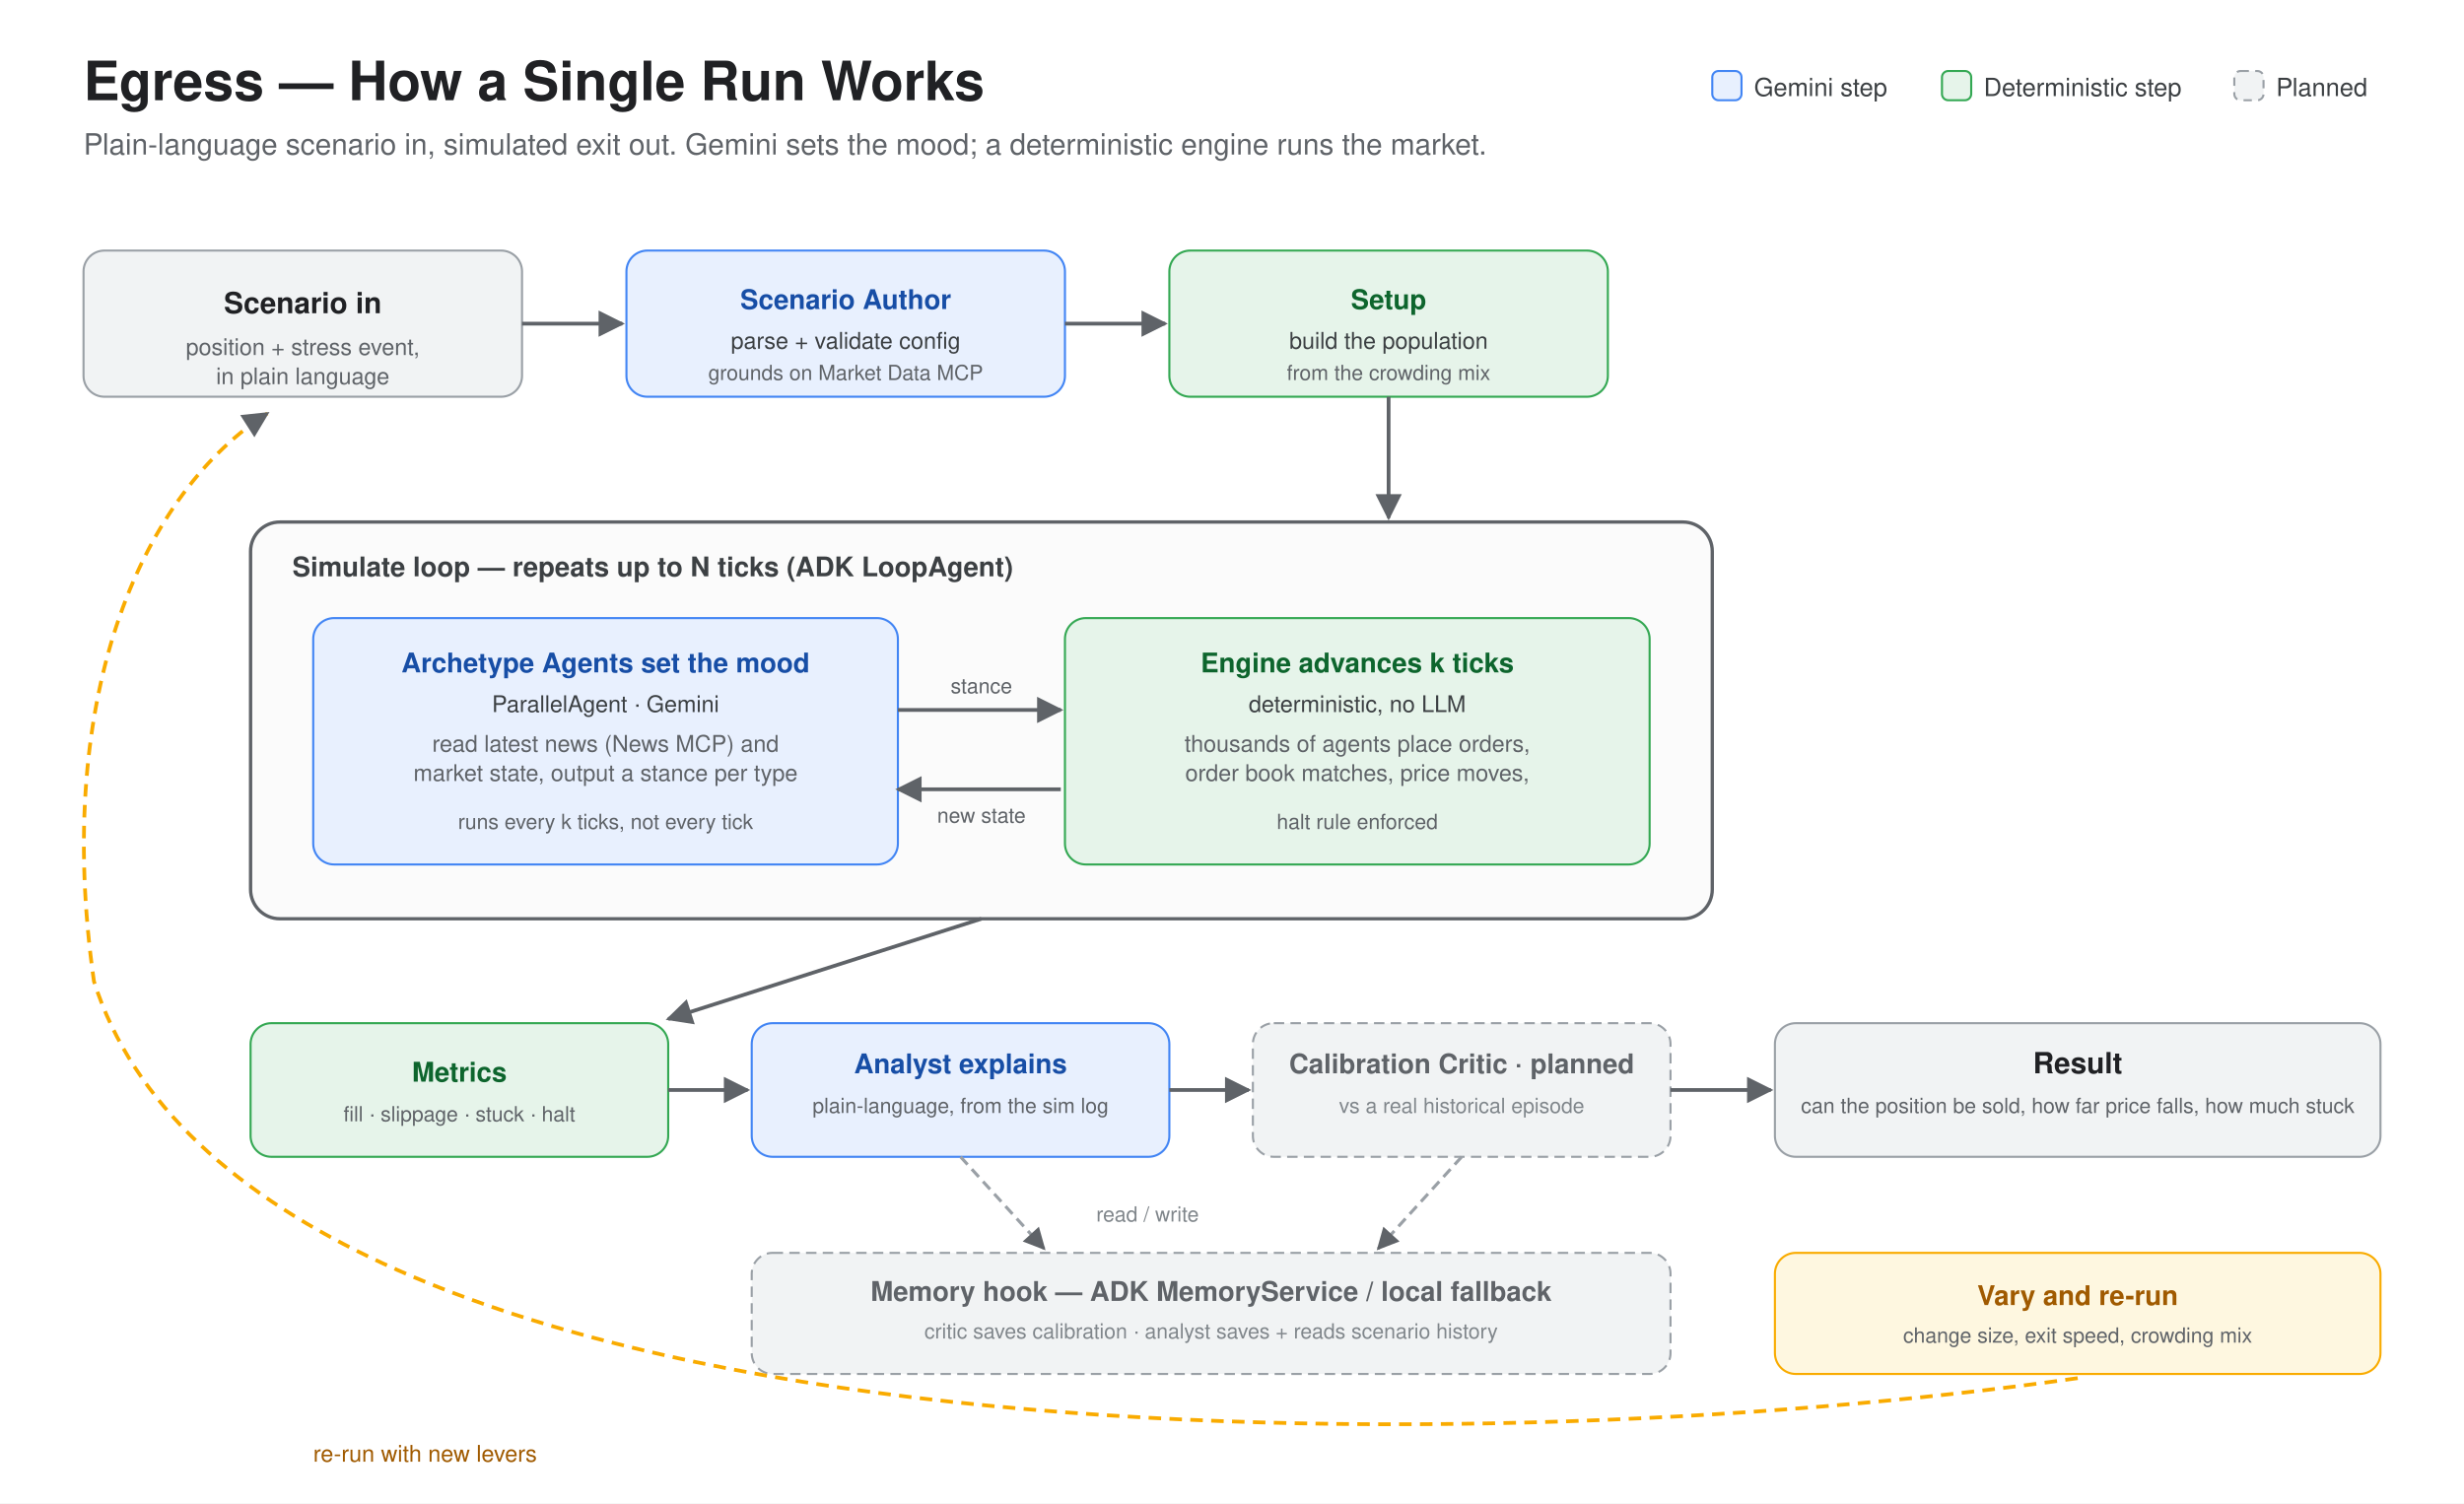
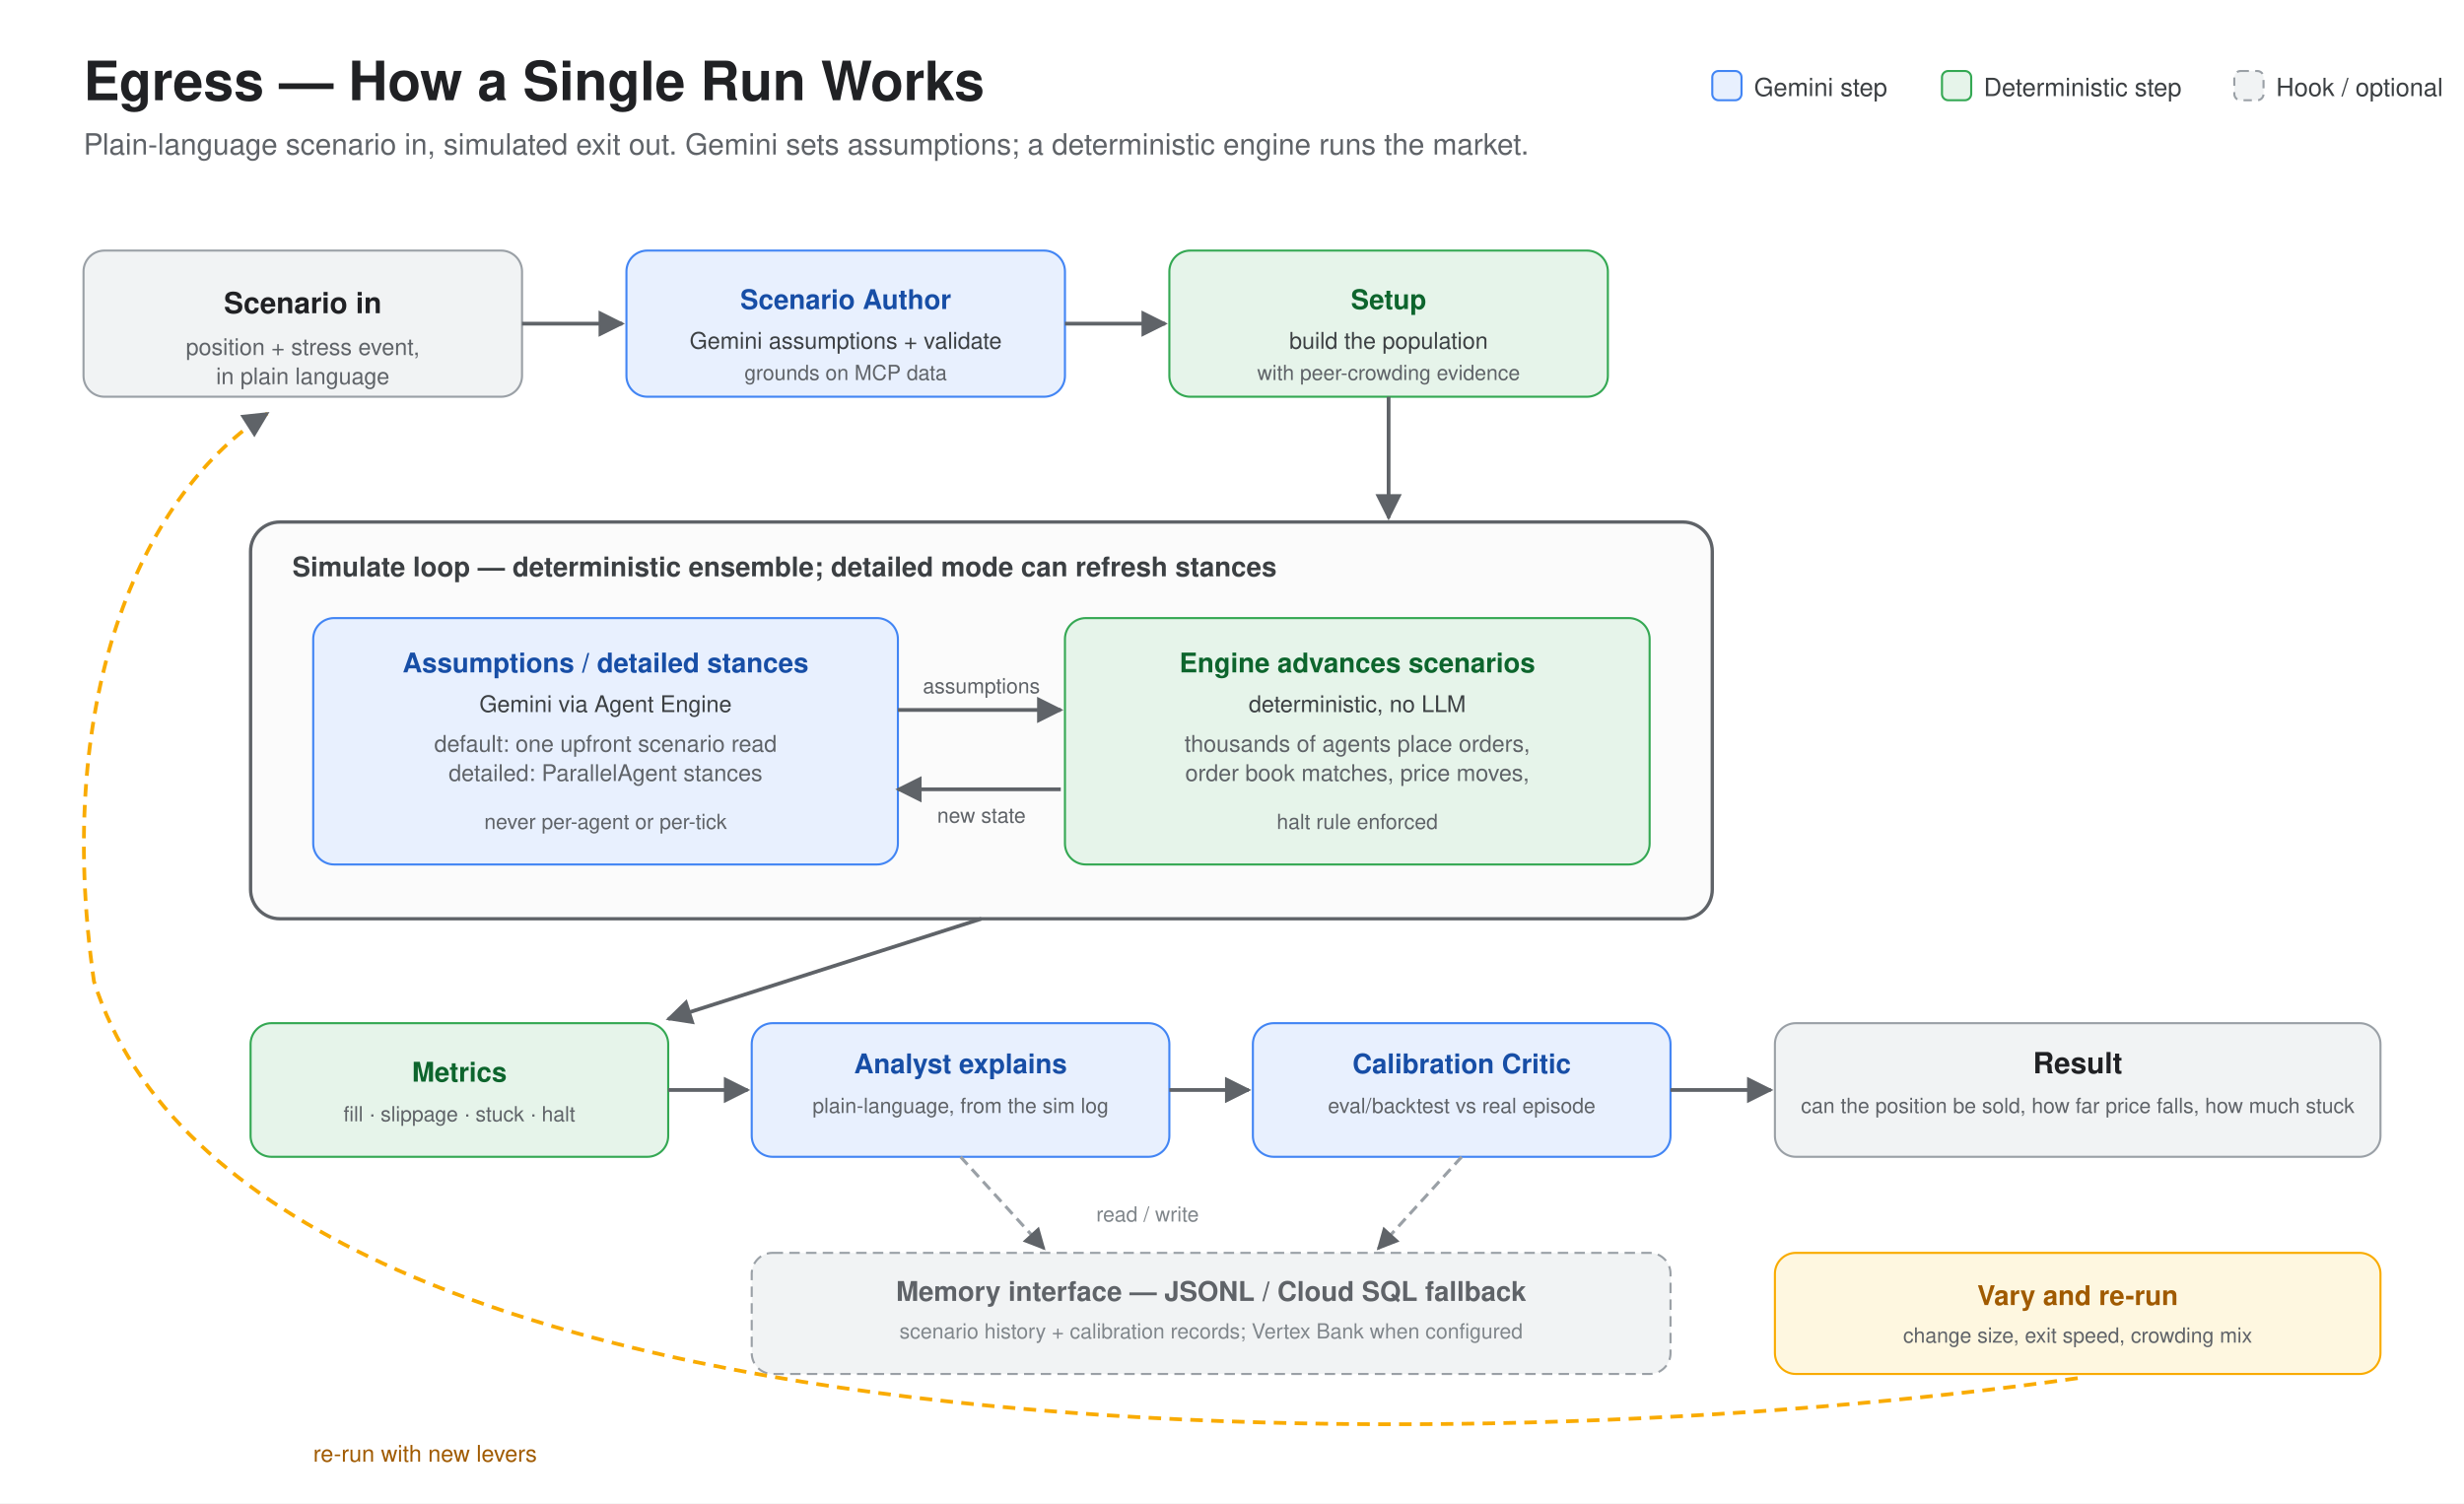
<svg xmlns="http://www.w3.org/2000/svg" viewBox="0 0 1180 720" font-family="Helvetica, Arial, sans-serif">
  <defs>
    <marker id="arrow2" viewBox="0 0 10 10" refX="9" refY="5" markerWidth="7" markerHeight="7" orient="auto-start-reverse">
      <path d="M 0 0 L 10 5 L 0 10 z" fill="#5f6368" />
    </marker>
  </defs>
  <rect x="0" y="0" width="1180" height="720" fill="#ffffff" />
  <text x="40" y="48" font-size="26" font-weight="700" fill="#202124">Egress — How a Single Run Works</text>
-   <text x="40" y="74" font-size="14" fill="#5f6368">Plain-language scenario in, simulated exit out. Gemini sets the mood; a deterministic engine runs the market.</text>
+   <text x="40" y="74" font-size="14" fill="#5f6368">Plain-language scenario in, simulated exit out. Gemini sets assumptions; a deterministic engine runs the market.</text>
  <g font-size="12" fill="#3c4043">
    <rect x="820" y="34" width="14" height="14" rx="3" fill="#E8F0FE" stroke="#4285F4" />
    <text x="840" y="46">Gemini step</text>
    <rect x="930" y="34" width="14" height="14" rx="3" fill="#E6F4EA" stroke="#34A853" />
    <text x="950" y="46">Deterministic step</text>
    <rect x="1070" y="34" width="14" height="14" rx="3" fill="#F1F3F4" stroke="#9aa0a6" stroke-dasharray="4 3" />
-     <text x="1090" y="46">Planned</text>
+     <text x="1090" y="46">Hook / optional</text>
  </g>
  <rect x="40" y="120" width="210" height="70" rx="10" fill="#F1F3F4" stroke="#9aa0a6" />
  <text x="145" y="150" font-size="14" font-weight="600" text-anchor="middle" fill="#202124">Scenario in</text>
  <text x="145" y="170" font-size="11" text-anchor="middle" fill="#5f6368">position + stress event,</text>
  <text x="145" y="184" font-size="11" text-anchor="middle" fill="#5f6368">in plain language</text>
  <rect x="300" y="120" width="210" height="70" rx="10" fill="#E8F0FE" stroke="#4285F4" />
  <text x="405" y="148" font-size="13" font-weight="600" text-anchor="middle" fill="#174ea6">Scenario Author</text>
-   <text x="405" y="167" font-size="11" text-anchor="middle" fill="#3c4043">parse + validate config</text>
-   <text x="405" y="182" font-size="10" text-anchor="middle" fill="#5f6368">grounds on Market Data MCP</text>
+   <text x="405" y="167" font-size="11" text-anchor="middle" fill="#3c4043">Gemini assumptions + validate</text>
+   <text x="405" y="182" font-size="10" text-anchor="middle" fill="#5f6368">grounds on MCP data</text>
  <rect x="560" y="120" width="210" height="70" rx="10" fill="#E6F4EA" stroke="#34A853" />
  <text x="665" y="148" font-size="13" font-weight="600" text-anchor="middle" fill="#0d652d">Setup</text>
  <text x="665" y="167" font-size="11" text-anchor="middle" fill="#3c4043">build the population</text>
-   <text x="665" y="182" font-size="10" text-anchor="middle" fill="#5f6368">from the crowding mix</text>
+   <text x="665" y="182" font-size="10" text-anchor="middle" fill="#5f6368">with peer-crowding evidence</text>
  <rect x="120" y="250" width="700" height="190" rx="14" fill="#FBFBFB" stroke="#5f6368" stroke-width="1.6" />
-   <text x="140" y="276" font-size="13" font-weight="700" fill="#3c4043">Simulate loop — repeats up to N ticks (ADK LoopAgent)</text>
+   <text x="140" y="276" font-size="13" font-weight="700" fill="#3c4043">Simulate loop — deterministic ensemble; detailed mode can refresh stances</text>
  <rect x="150" y="296" width="280" height="118" rx="10" fill="#E8F0FE" stroke="#4285F4" />
-   <text x="290" y="322" font-size="13" font-weight="600" text-anchor="middle" fill="#174ea6">Archetype Agents set the mood</text>
-   <text x="290" y="341" font-size="11" text-anchor="middle" fill="#3c4043">ParallelAgent · Gemini</text>
-   <text x="290" y="360" font-size="11" text-anchor="middle" fill="#5f6368">read latest news (News MCP) and</text>
-   <text x="290" y="374" font-size="11" text-anchor="middle" fill="#5f6368">market state, output a stance per type</text>
-   <text x="290" y="397" font-size="10" text-anchor="middle" fill="#5f6368">runs every k ticks, not every tick</text>
+   <text x="290" y="322" font-size="13" font-weight="600" text-anchor="middle" fill="#174ea6">Assumptions / detailed stances</text>
+   <text x="290" y="341" font-size="11" text-anchor="middle" fill="#3c4043">Gemini via Agent Engine</text>
+   <text x="290" y="360" font-size="11" text-anchor="middle" fill="#5f6368">default: one upfront scenario read</text>
+   <text x="290" y="374" font-size="11" text-anchor="middle" fill="#5f6368">detailed: ParallelAgent stances</text>
+   <text x="290" y="397" font-size="10" text-anchor="middle" fill="#5f6368">never per-agent or per-tick</text>
  <rect x="510" y="296" width="280" height="118" rx="10" fill="#E6F4EA" stroke="#34A853" />
-   <text x="650" y="322" font-size="13" font-weight="600" text-anchor="middle" fill="#0d652d">Engine advances k ticks</text>
+   <text x="650" y="322" font-size="13" font-weight="600" text-anchor="middle" fill="#0d652d">Engine advances scenarios</text>
  <text x="650" y="341" font-size="11" text-anchor="middle" fill="#3c4043">deterministic, no LLM</text>
  <text x="650" y="360" font-size="11" text-anchor="middle" fill="#5f6368">thousands of agents place orders,</text>
  <text x="650" y="374" font-size="11" text-anchor="middle" fill="#5f6368">order book matches, price moves,</text>
  <text x="650" y="397" font-size="10" text-anchor="middle" fill="#5f6368">halt rule enforced</text>
  <g stroke="#5f6368" stroke-width="1.8" fill="none">
    <line x1="430" y1="340" x2="508" y2="340" marker-end="url(#arrow2)" />
    <line x1="508" y1="378" x2="430" y2="378" marker-end="url(#arrow2)" />
  </g>
-   <text x="470" y="332" font-size="10" text-anchor="middle" fill="#5f6368">stance</text>
+   <text x="470" y="332" font-size="10" text-anchor="middle" fill="#5f6368">assumptions</text>
  <text x="470" y="394" font-size="10" text-anchor="middle" fill="#5f6368">new state</text>
  <rect x="120" y="490" width="200" height="64" rx="10" fill="#E6F4EA" stroke="#34A853" />
  <text x="220" y="518" font-size="13" font-weight="600" text-anchor="middle" fill="#0d652d">Metrics</text>
  <text x="220" y="537" font-size="10" text-anchor="middle" fill="#5f6368">fill · slippage · stuck · halt</text>
  <rect x="360" y="490" width="200" height="64" rx="10" fill="#E8F0FE" stroke="#4285F4" />
  <text x="460" y="514" font-size="13" font-weight="600" text-anchor="middle" fill="#174ea6">Analyst explains</text>
  <text x="460" y="533" font-size="10" text-anchor="middle" fill="#5f6368">plain-language, from the sim log</text>
-   <rect x="600" y="490" width="200" height="64" rx="10" fill="#F1F3F4" stroke="#9aa0a6" stroke-dasharray="5 3" />
-   <text x="700" y="514" font-size="13" font-weight="600" text-anchor="middle" fill="#5f6368">Calibration Critic · planned</text>
-   <text x="700" y="533" font-size="10" text-anchor="middle" fill="#80868b">vs a real historical episode</text>
+   <rect x="600" y="490" width="200" height="64" rx="10" fill="#E8F0FE" stroke="#4285F4" />
+   <text x="700" y="514" font-size="13" font-weight="600" text-anchor="middle" fill="#174ea6">Calibration Critic</text>
+   <text x="700" y="533" font-size="10" text-anchor="middle" fill="#5f6368">eval/backtest vs real episode</text>
  <rect x="850" y="490" width="290" height="64" rx="10" fill="#F1F3F4" stroke="#9aa0a6" />
  <text x="995" y="514" font-size="14" font-weight="600" text-anchor="middle" fill="#202124">Result</text>
  <text x="995" y="533" font-size="10" text-anchor="middle" fill="#5f6368">can the position be sold, how far price falls, how much stuck</text>
  <rect x="850" y="600" width="290" height="58" rx="10" fill="#FEF7E0" stroke="#F9AB00" />
  <text x="995" y="625" font-size="13" font-weight="600" text-anchor="middle" fill="#a05a00">Vary and re-run</text>
  <text x="995" y="643" font-size="10" text-anchor="middle" fill="#5f6368">change size, exit speed, crowding mix</text>
  <rect x="360" y="600" width="440" height="58" rx="10" fill="#F1F3F4" stroke="#9aa0a6" stroke-dasharray="5 3" />
-   <text x="580" y="623" font-size="13" font-weight="600" text-anchor="middle" fill="#5f6368">Memory hook — ADK MemoryService / local fallback</text>
-   <text x="580" y="641" font-size="10" text-anchor="middle" fill="#80868b">critic saves calibration · analyst saves + reads scenario history</text>
+   <text x="580" y="623" font-size="13" font-weight="600" text-anchor="middle" fill="#5f6368">Memory interface — JSONL / Cloud SQL fallback</text>
+   <text x="580" y="641" font-size="10" text-anchor="middle" fill="#80868b">scenario history + calibration records; Vertex Bank when configured</text>
  <g stroke="#9aa0a6" stroke-width="1.5" fill="none" stroke-dasharray="5 3">
    <line x1="460" y1="554" x2="500" y2="598" marker-end="url(#arrow2)" />
    <line x1="700" y1="554" x2="660" y2="598" marker-end="url(#arrow2)" />
  </g>
  <text x="525" y="585" font-size="10" fill="#80868b">read / write</text>
  <g stroke="#5f6368" stroke-width="1.8" fill="none">
    <line x1="250" y1="155" x2="298" y2="155" marker-end="url(#arrow2)" />
    <line x1="510" y1="155" x2="558" y2="155" marker-end="url(#arrow2)" />
    <line x1="665" y1="190" x2="665" y2="248" marker-end="url(#arrow2)" />
    <line x1="470" y1="440" x2="320" y2="488" marker-end="url(#arrow2)" />
    <line x1="320" y1="522" x2="358" y2="522" marker-end="url(#arrow2)" />
    <line x1="560" y1="522" x2="598" y2="522" marker-end="url(#arrow2)" />
    <line x1="800" y1="522" x2="848" y2="522" marker-end="url(#arrow2)" />
  </g>
  <g stroke="#f9ab00" stroke-width="1.8" fill="none" stroke-dasharray="6 4">
    <path d="M 995 660 C 700 702, 120 706, 45 470 C 25 330 70 235 128 198" marker-end="url(#arrow2)" />
  </g>
  <text x="150" y="700" font-size="11" fill="#a05a00">re-run with new levers</text>
</svg>
